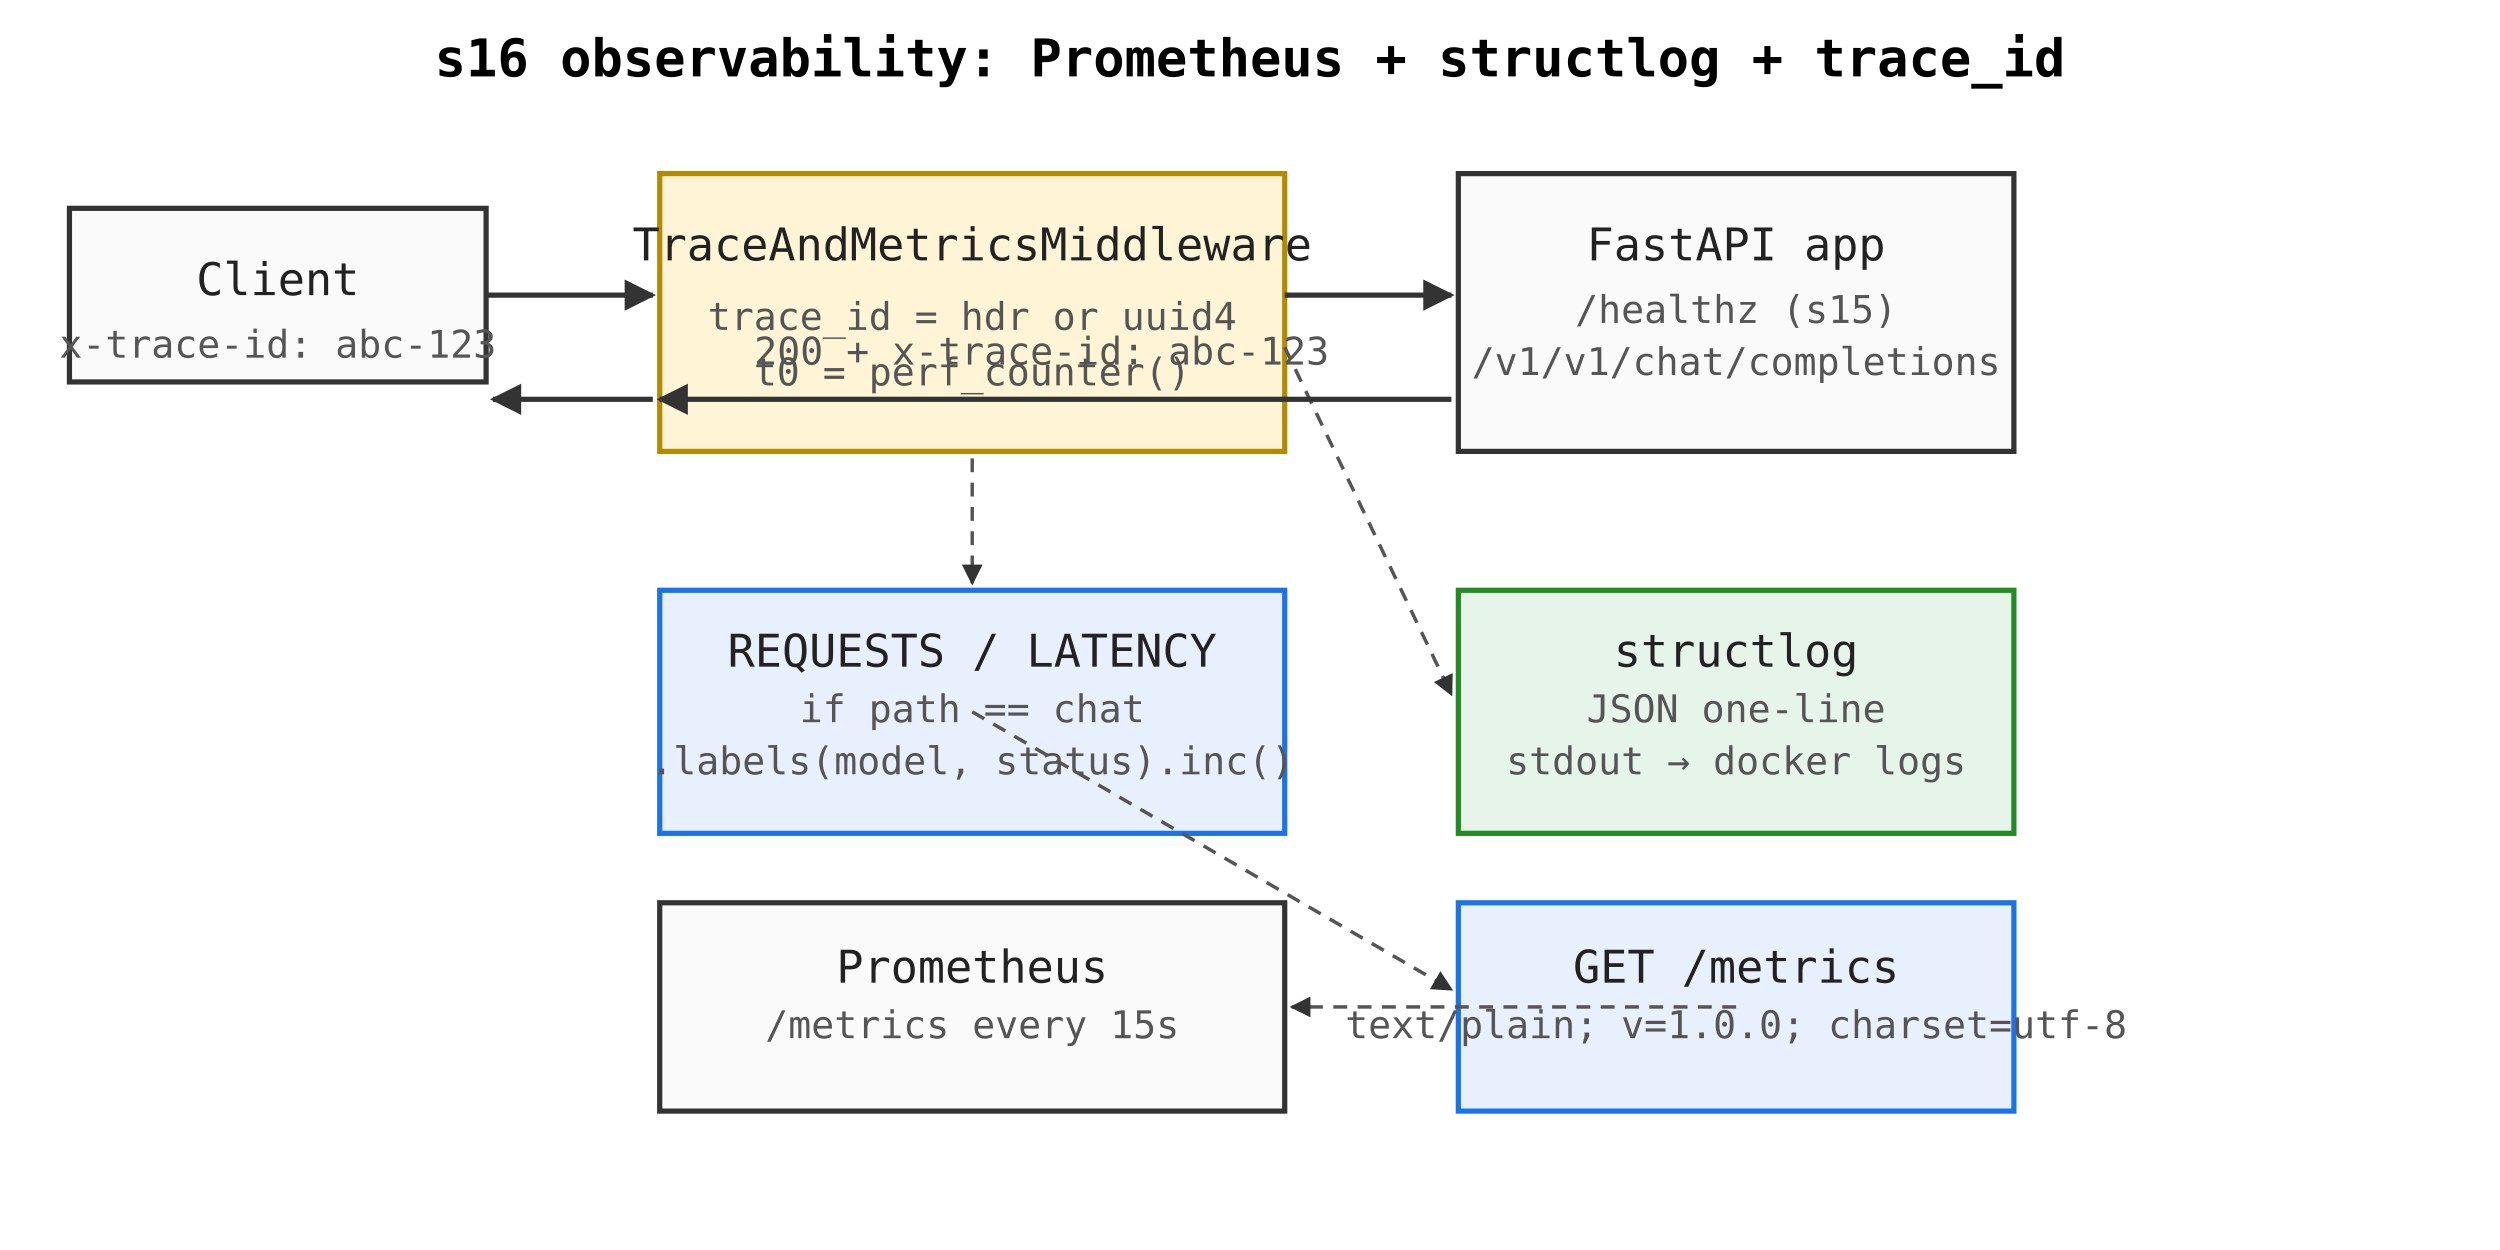
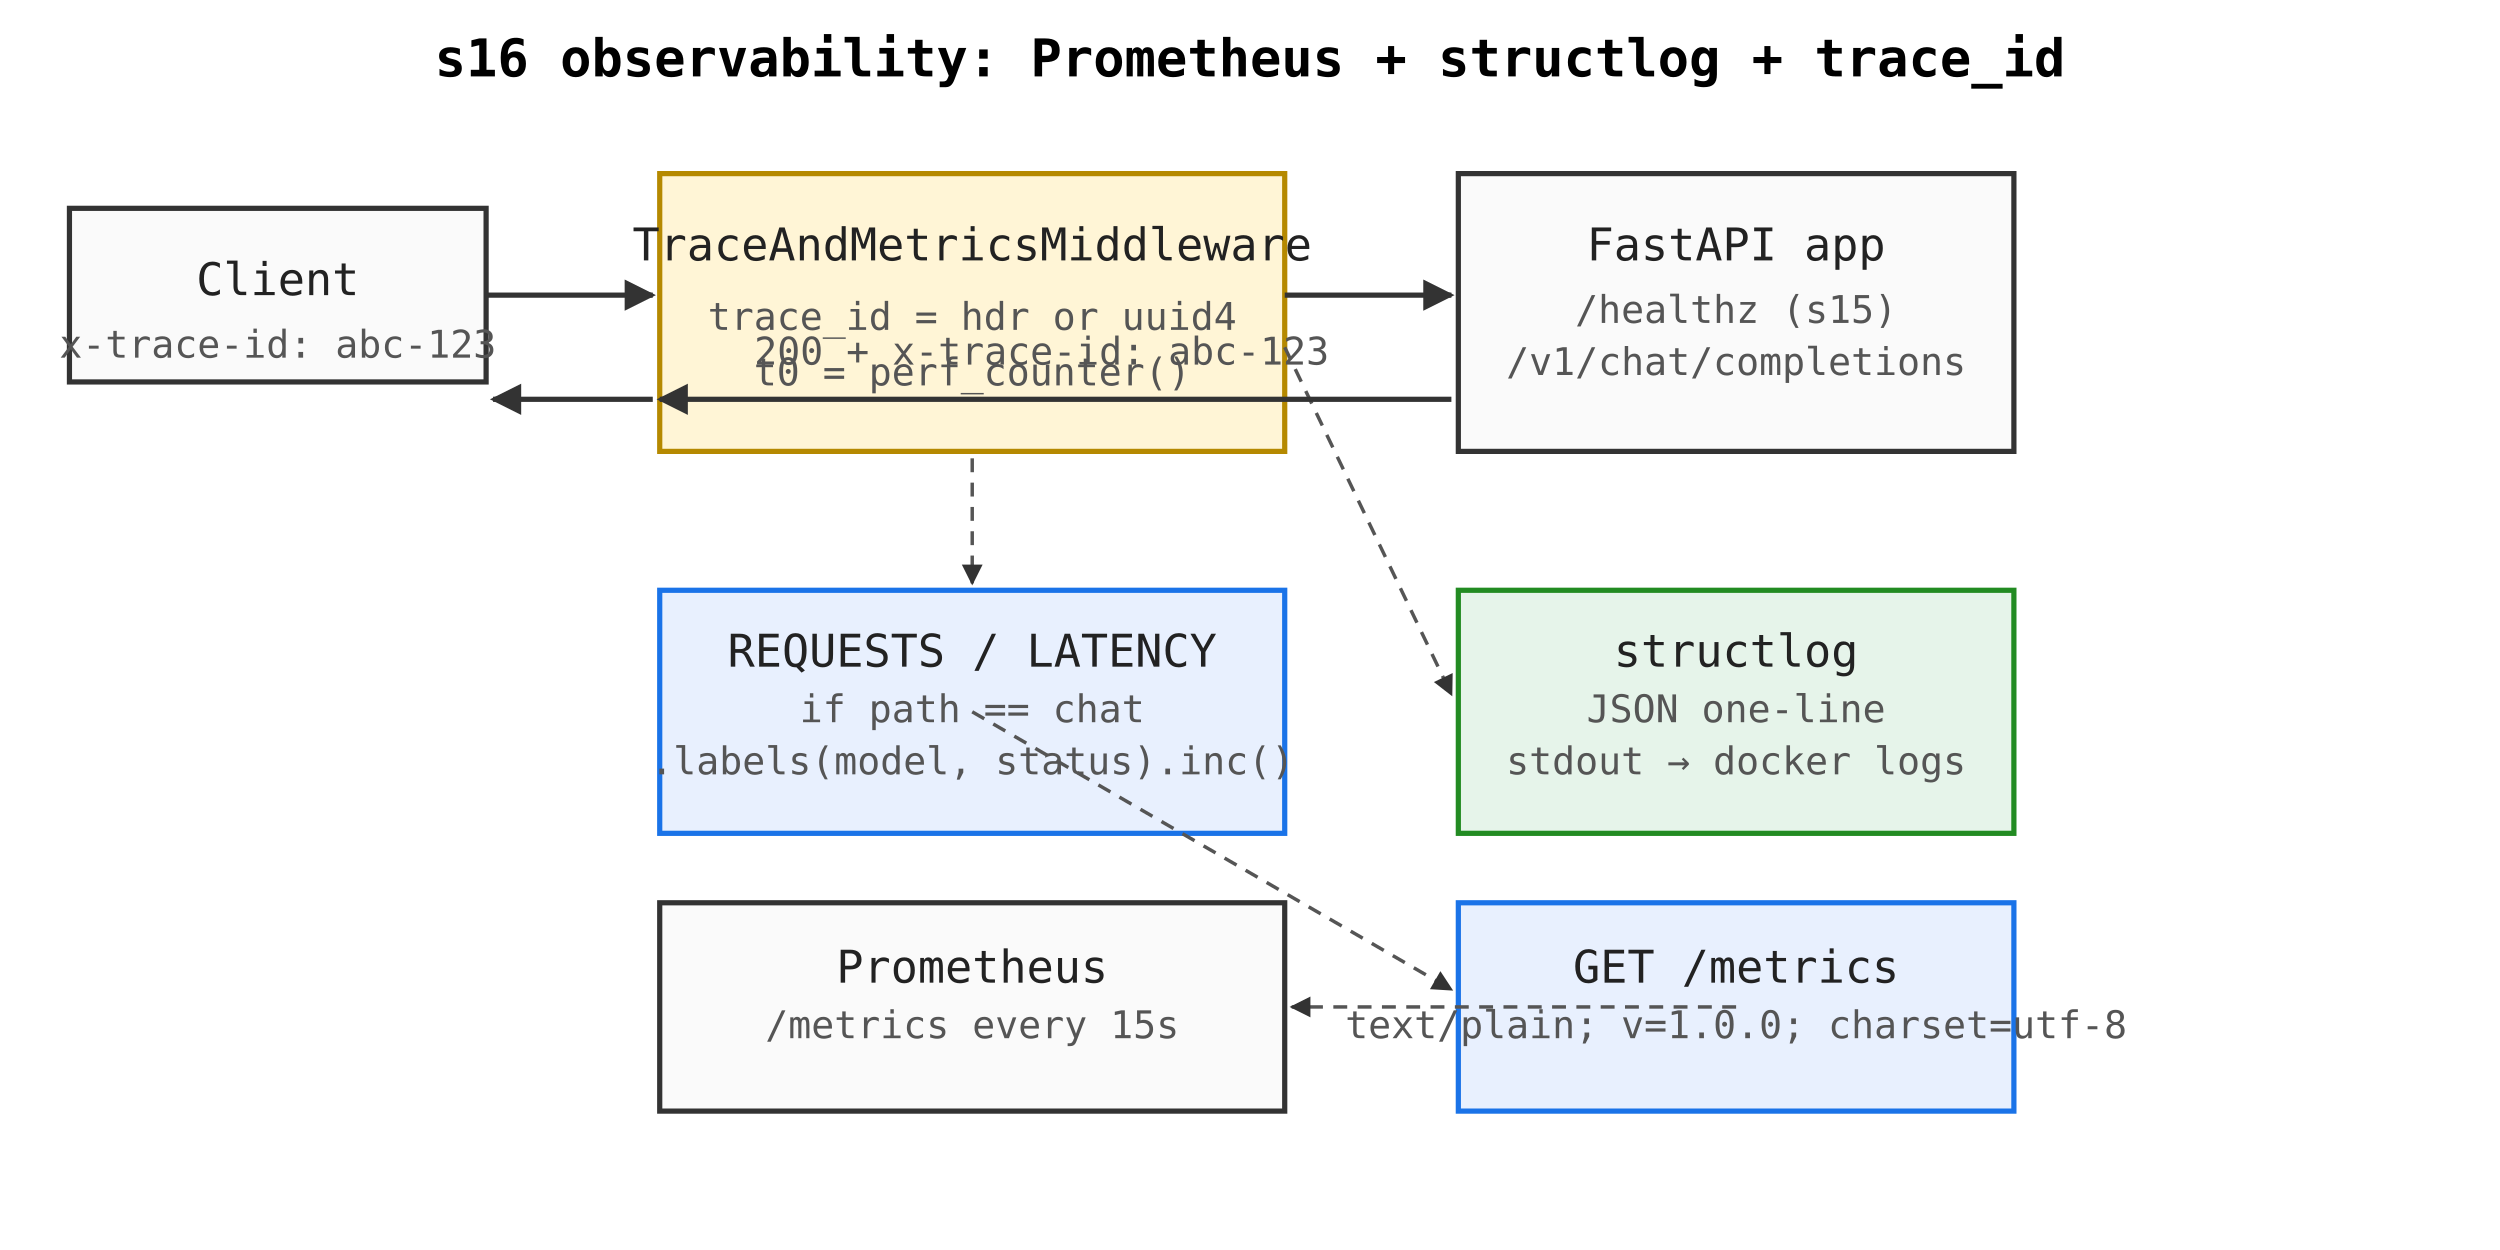
<svg xmlns="http://www.w3.org/2000/svg" viewBox="0 0 720 360" font-family="monospace">
  <style>
    .box { fill: #fafafa; stroke: #333; stroke-width: 1.5; }
    .mid { fill: #fff5d6; stroke: #b58900; stroke-width: 1.5; }
    .log { fill: #e6f4ea; stroke: #228b22; stroke-width: 1.5; }
    .met { fill: #e8f0fe; stroke: #1a73e8; stroke-width: 1.5; }
    .label { font-size: 13px; fill: #222; }
    .small { font-size: 11px; fill: #555; }
    .arrow { stroke: #333; stroke-width: 1.5; fill: none; marker-end: url(#arrow); }
    .arrow2 { stroke: #555; stroke-width: 1; fill: none; marker-end: url(#arrow); stroke-dasharray: 4 3; }
  </style>
  <defs>
    <marker id="arrow" viewBox="0 0 10 10" refX="9" refY="5" markerWidth="6" markerHeight="6" orient="auto">
      <path d="M0,0 L10,5 L0,10 z" fill="#333" />
    </marker>
  </defs>
  <text x="360" y="22" text-anchor="middle" font-size="15" font-weight="bold">s16 observability: Prometheus + structlog + trace_id</text>
  <rect class="box" x="20" y="60" width="120" height="50" />
  <text x="80" y="85" text-anchor="middle" class="label">Client</text>
  <text x="80" y="103" text-anchor="middle" class="small">x-trace-id: abc-123</text>
  <rect class="mid" x="190" y="50" width="180" height="80" />
  <text x="280" y="75" text-anchor="middle" class="label">TraceAndMetricsMiddleware</text>
  <text x="280" y="95" text-anchor="middle" class="small">trace_id = hdr or uuid4</text>
  <text x="280" y="111" text-anchor="middle" class="small">t0 = perf_counter()</text>
  <rect class="box" x="420" y="50" width="160" height="80" />
  <text x="500" y="75" text-anchor="middle" class="label">FastAPI app</text>
  <text x="500" y="93" text-anchor="middle" class="small">/healthz (s15)</text>
-   <text x="500" y="108" text-anchor="middle" class="small">/v1/v1/chat/completions</text>
+   <text x="500" y="108" text-anchor="middle" class="small">/v1/chat/completions</text>
  <line class="arrow" x1="140" y1="85" x2="188" y2="85" />
  <line class="arrow" x1="370" y1="85" x2="418" y2="85" />
  <rect class="met" x="190" y="170" width="180" height="70" />
  <text x="280" y="192" text-anchor="middle" class="label">REQUESTS / LATENCY</text>
  <text x="280" y="208" text-anchor="middle" class="small">if path == chat</text>
  <text x="280" y="223" text-anchor="middle" class="small">.labels(model, status).inc()</text>
  <line class="arrow2" x1="280" y1="132" x2="280" y2="168" />
  <rect class="log" x="420" y="170" width="160" height="70" />
  <text x="500" y="192" text-anchor="middle" class="label">structlog</text>
  <text x="500" y="208" text-anchor="middle" class="small">JSON one-line</text>
  <text x="500" y="223" text-anchor="middle" class="small">stdout → docker logs</text>
  <line class="arrow2" x1="370" y1="100" x2="418" y2="200" />
  <rect class="met" x="420" y="260" width="160" height="60" />
  <text x="500" y="283" text-anchor="middle" class="label">GET /metrics</text>
  <text x="500" y="299" text-anchor="middle" class="small">text/plain; v=1.0.0; charset=utf-8</text>
  <line class="arrow2" x1="280" y1="205" x2="418" y2="285" />
  <rect class="box" x="190" y="260" width="180" height="60" />
  <text x="280" y="283" text-anchor="middle" class="label">Prometheus</text>
  <text x="280" y="299" text-anchor="middle" class="small">/metrics every 15s</text>
  <line class="arrow2" x1="500" y1="290" x2="372" y2="290" />
  <line class="arrow" x1="418" y1="115" x2="190" y2="115" />
  <line class="arrow" x1="188" y1="115" x2="142" y2="115" />
  <text x="300" y="105" text-anchor="middle" class="small">200 + x-trace-id: abc-123</text>
</svg>
